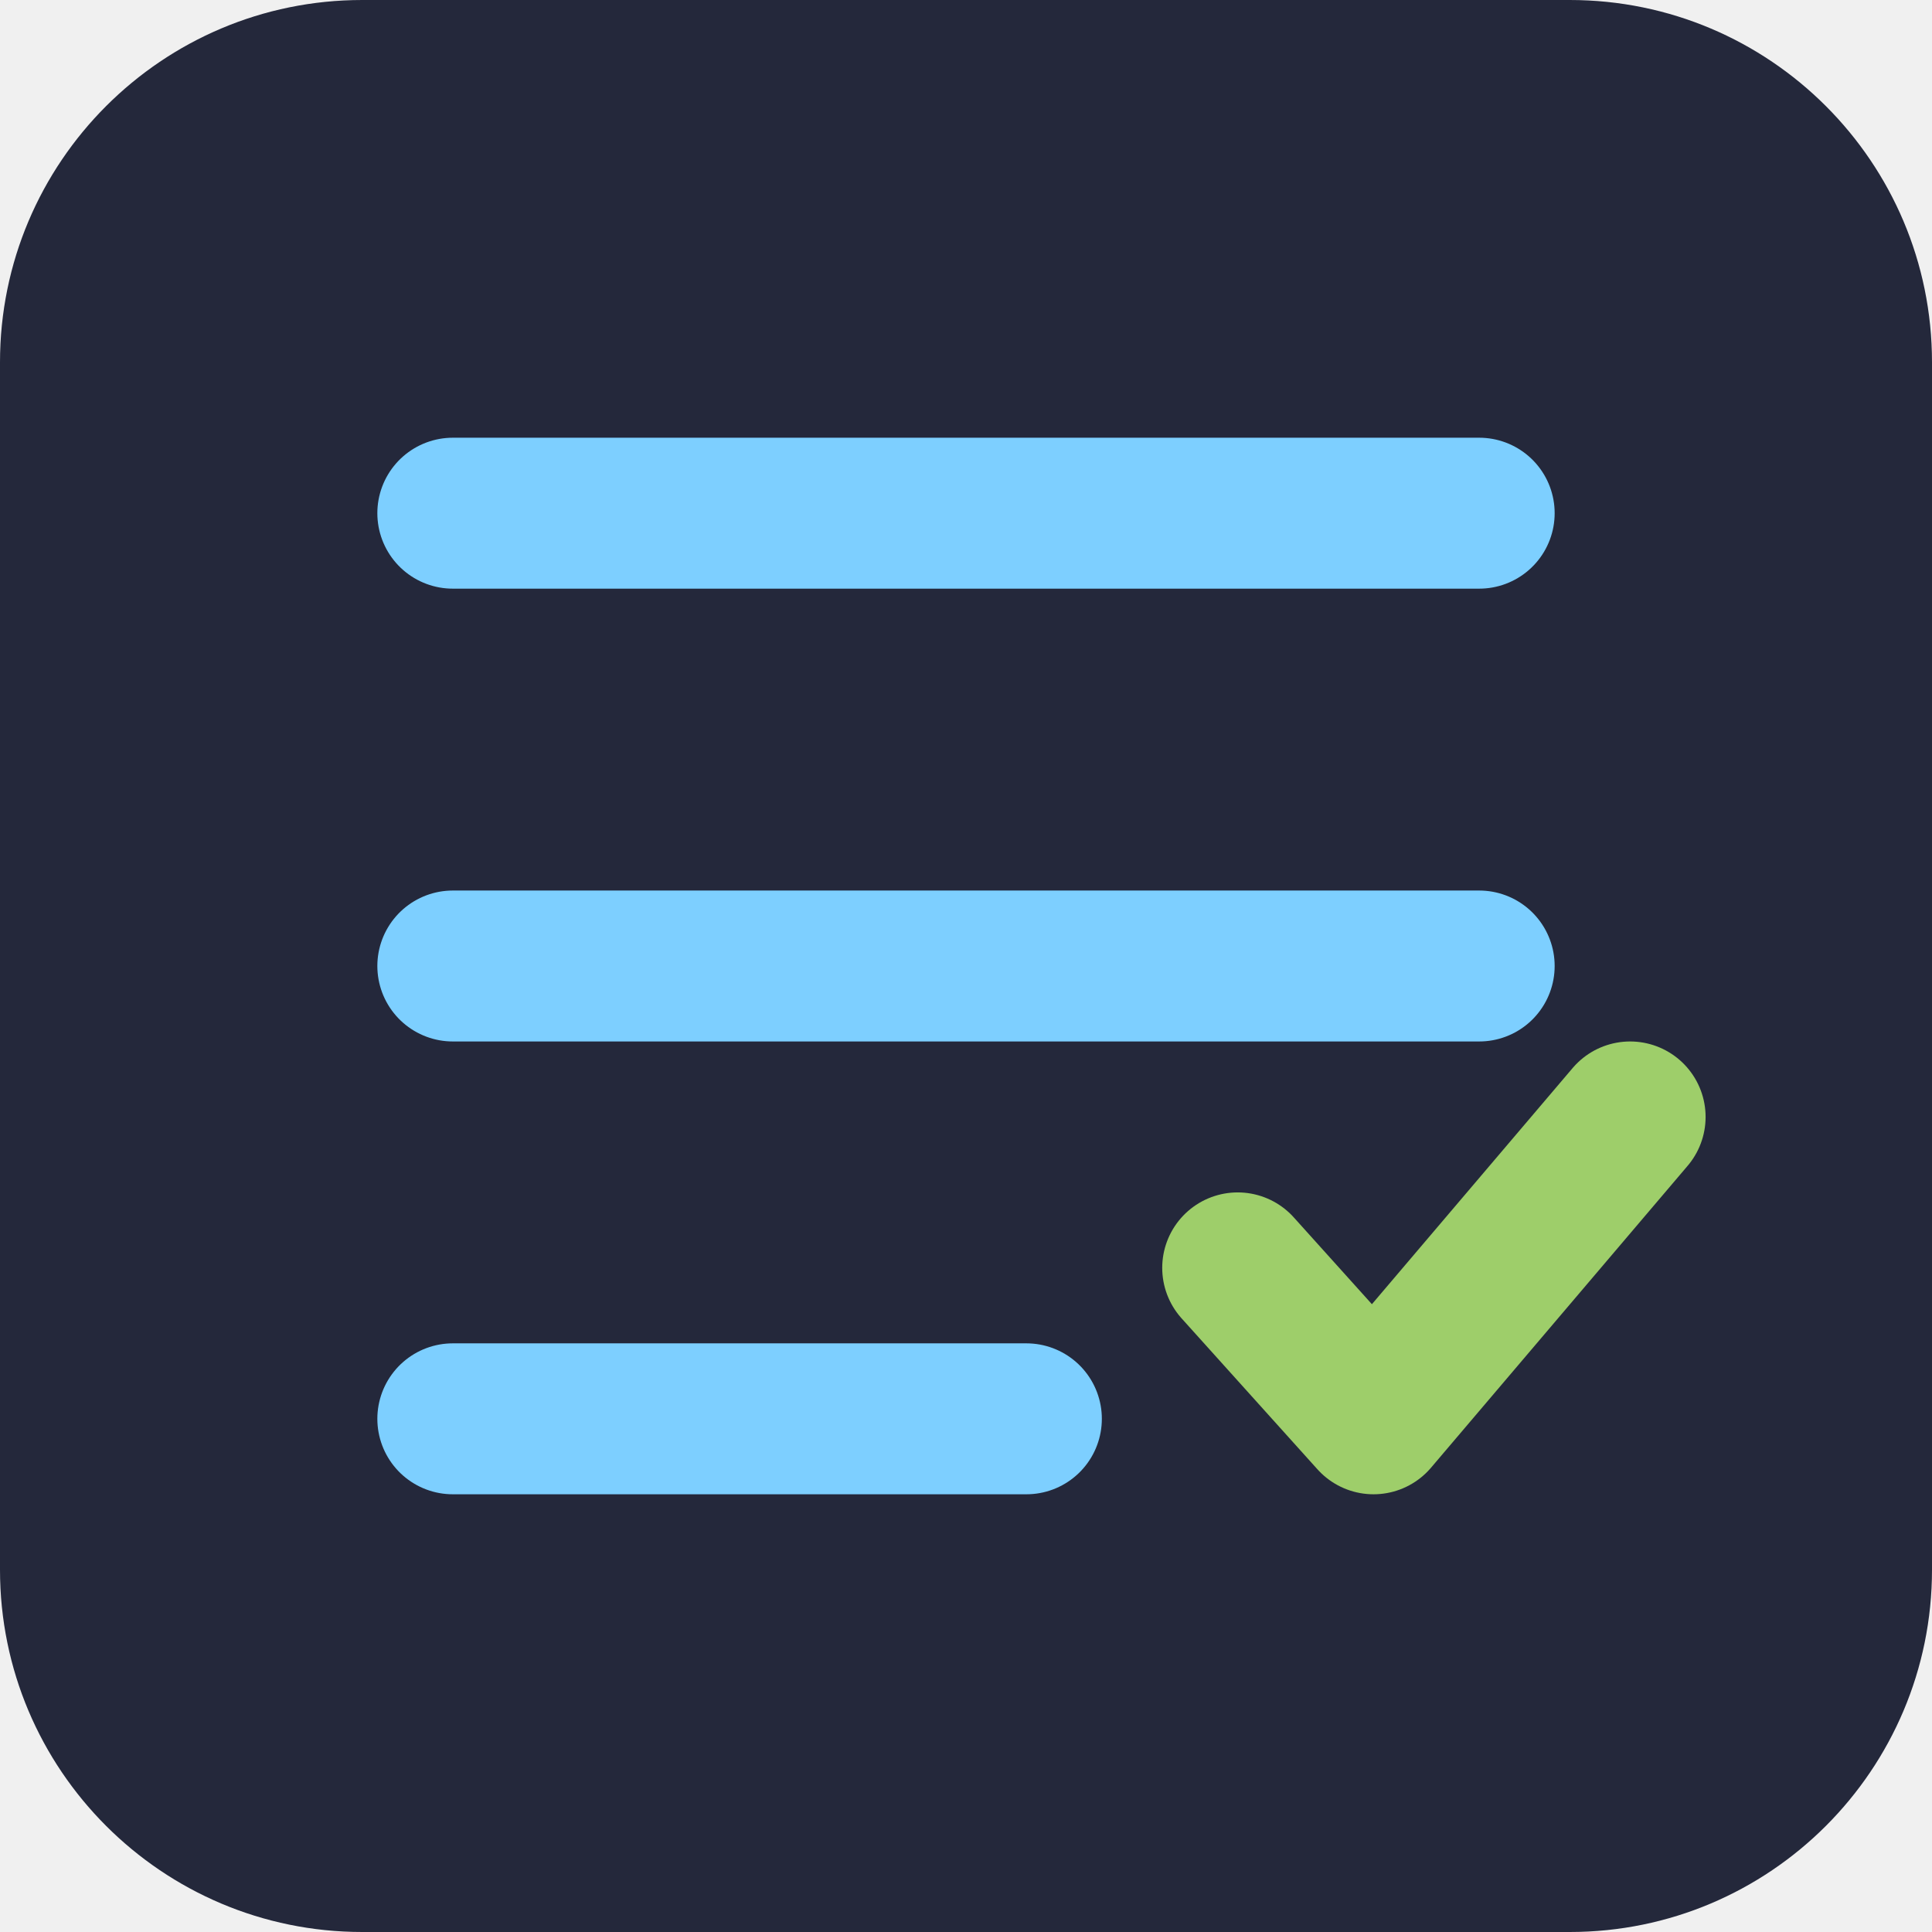
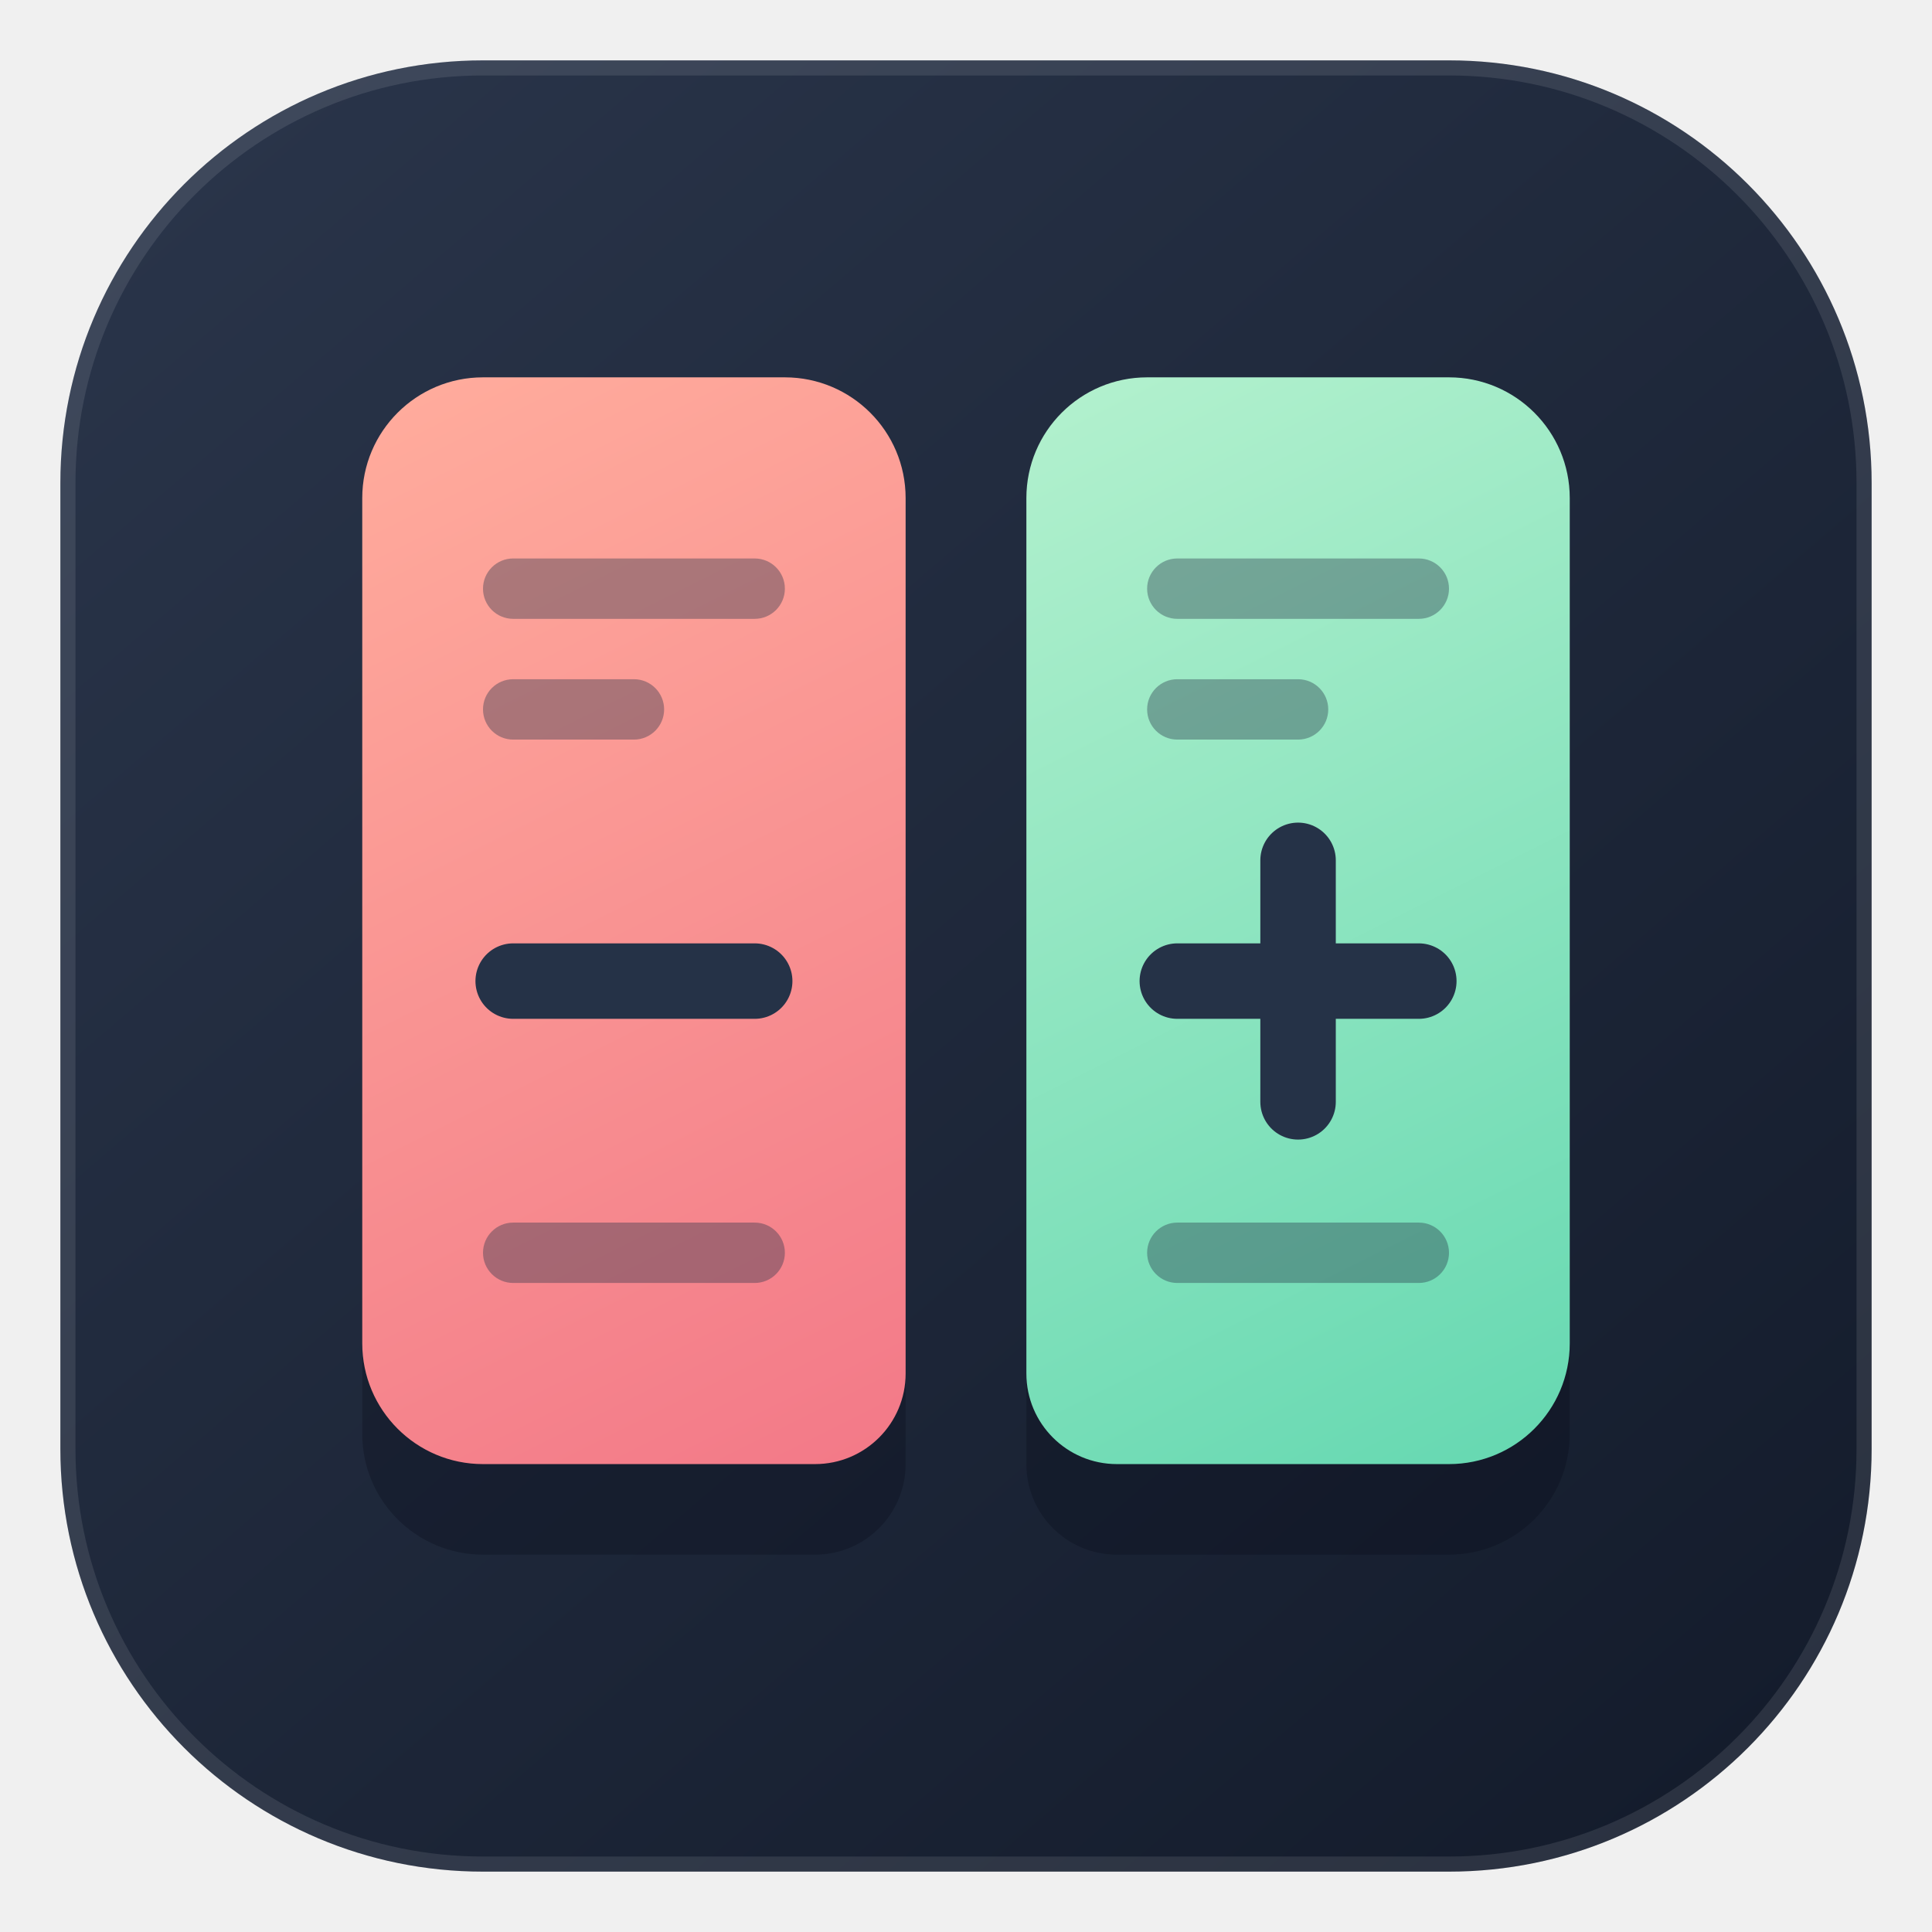
- <svg xmlns="http://www.w3.org/2000/svg" viewBox="0 0 128 128">
-   <rect width="128" height="128" rx="24" fill="#24283b" />
-   <path d="M30 34h68M30 64h68M30 94h38" fill="none" stroke="#7dcfff" stroke-linecap="round" stroke-width="10" />
-   <path d="m82 84 9 10 17-20" fill="none" stroke="#9ece6a" stroke-linecap="round" stroke-linejoin="round" stroke-width="10" />
+ <svg xmlns="http://www.w3.org/2000/svg" width="128" height="128" viewBox="0 0 128 128">
+   <defs>
+     <linearGradient id="tile" x1="16" y1="8" x2="112" y2="120" gradientUnits="userSpaceOnUse">
+       <stop stop-color="#293449" />
+       <stop offset="1" stop-color="#141c2c" />
+     </linearGradient>
+     <linearGradient id="removed" x1="24" y1="28" x2="60" y2="100" gradientUnits="userSpaceOnUse">
+       <stop stop-color="#ffab9c" />
+       <stop offset="1" stop-color="#f27787" />
+     </linearGradient>
+     <linearGradient id="added" x1="68" y1="28" x2="104" y2="100" gradientUnits="userSpaceOnUse">
+       <stop stop-color="#b1f0cd" />
+       <stop offset="1" stop-color="#62d7b0" />
+     </linearGradient>
+   </defs>
+   <rect x="4" y="4" width="120" height="120" rx="28" fill="url(#tile)" />
+   <rect x="4.5" y="4.5" width="119" height="119" rx="27.5" fill="none" stroke="#fff" stroke-opacity=".1" />
+   <path d="M32 31h20a8 8 0 0 1 8 8v58a6 6 0 0 1-6 6H32a8 8 0 0 1-8-8V39a8 8 0 0 1 8-8Zm44 0h20a8 8 0 0 1 8 8v56a8 8 0 0 1-8 8H74a6 6 0 0 1-6-6V39a8 8 0 0 1 8-8Z" fill="#070d19" fill-opacity=".3" />
+   <path d="M32 25h20a8 8 0 0 1 8 8v58a6 6 0 0 1-6 6H32a8 8 0 0 1-8-8V33a8 8 0 0 1 8-8Z" fill="url(#removed)" />
+   <path d="M76 25h20a8 8 0 0 1 8 8v56a8 8 0 0 1-8 8H74a6 6 0 0 1-6-6V33a8 8 0 0 1 8-8Z" fill="url(#added)" />
+   <g fill="#273349" fill-opacity=".38">
+     <rect x="32" y="37" width="20" height="4" rx="2" />
+     <rect x="32" y="45" width="12" height="4" rx="2" />
+     <rect x="76" y="37" width="20" height="4" rx="2" />
+     <rect x="76" y="45" width="12" height="4" rx="2" />
+     <rect x="32" y="81" width="20" height="4" rx="2" />
+     <rect x="76" y="81" width="20" height="4" rx="2" />
+   </g>
+   <g fill="none" stroke="#253247" stroke-width="5" stroke-linecap="round">
+     <path d="M34 65h16" />
+     <path d="M78 65h16m-8-8v16" />
+   </g>
</svg>
